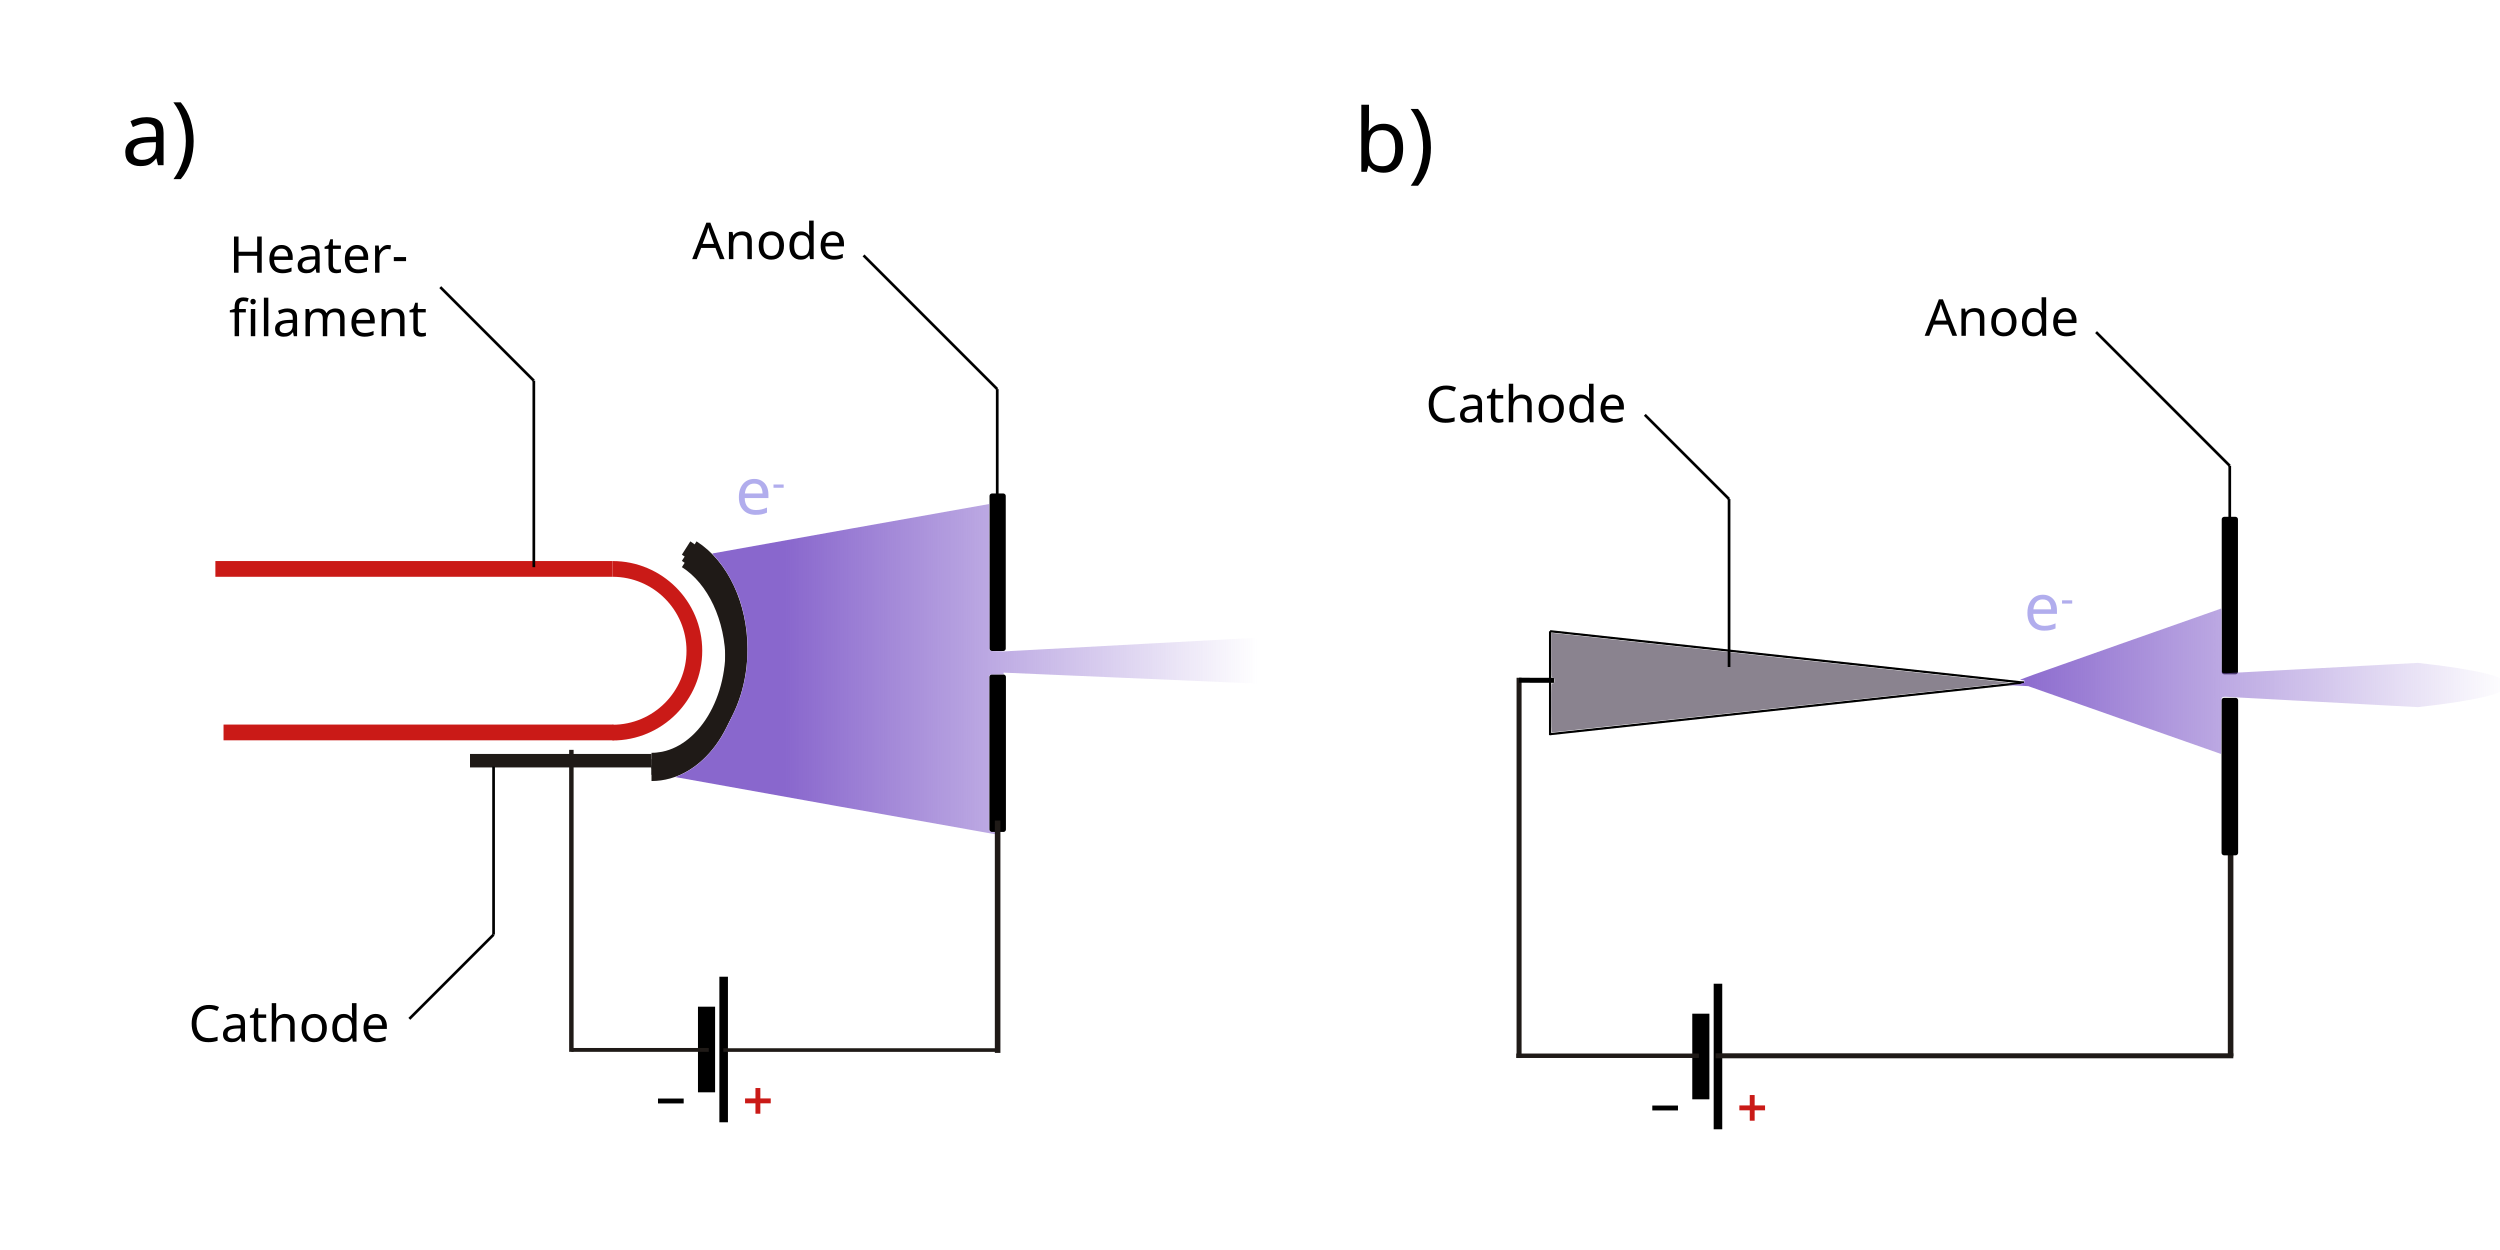
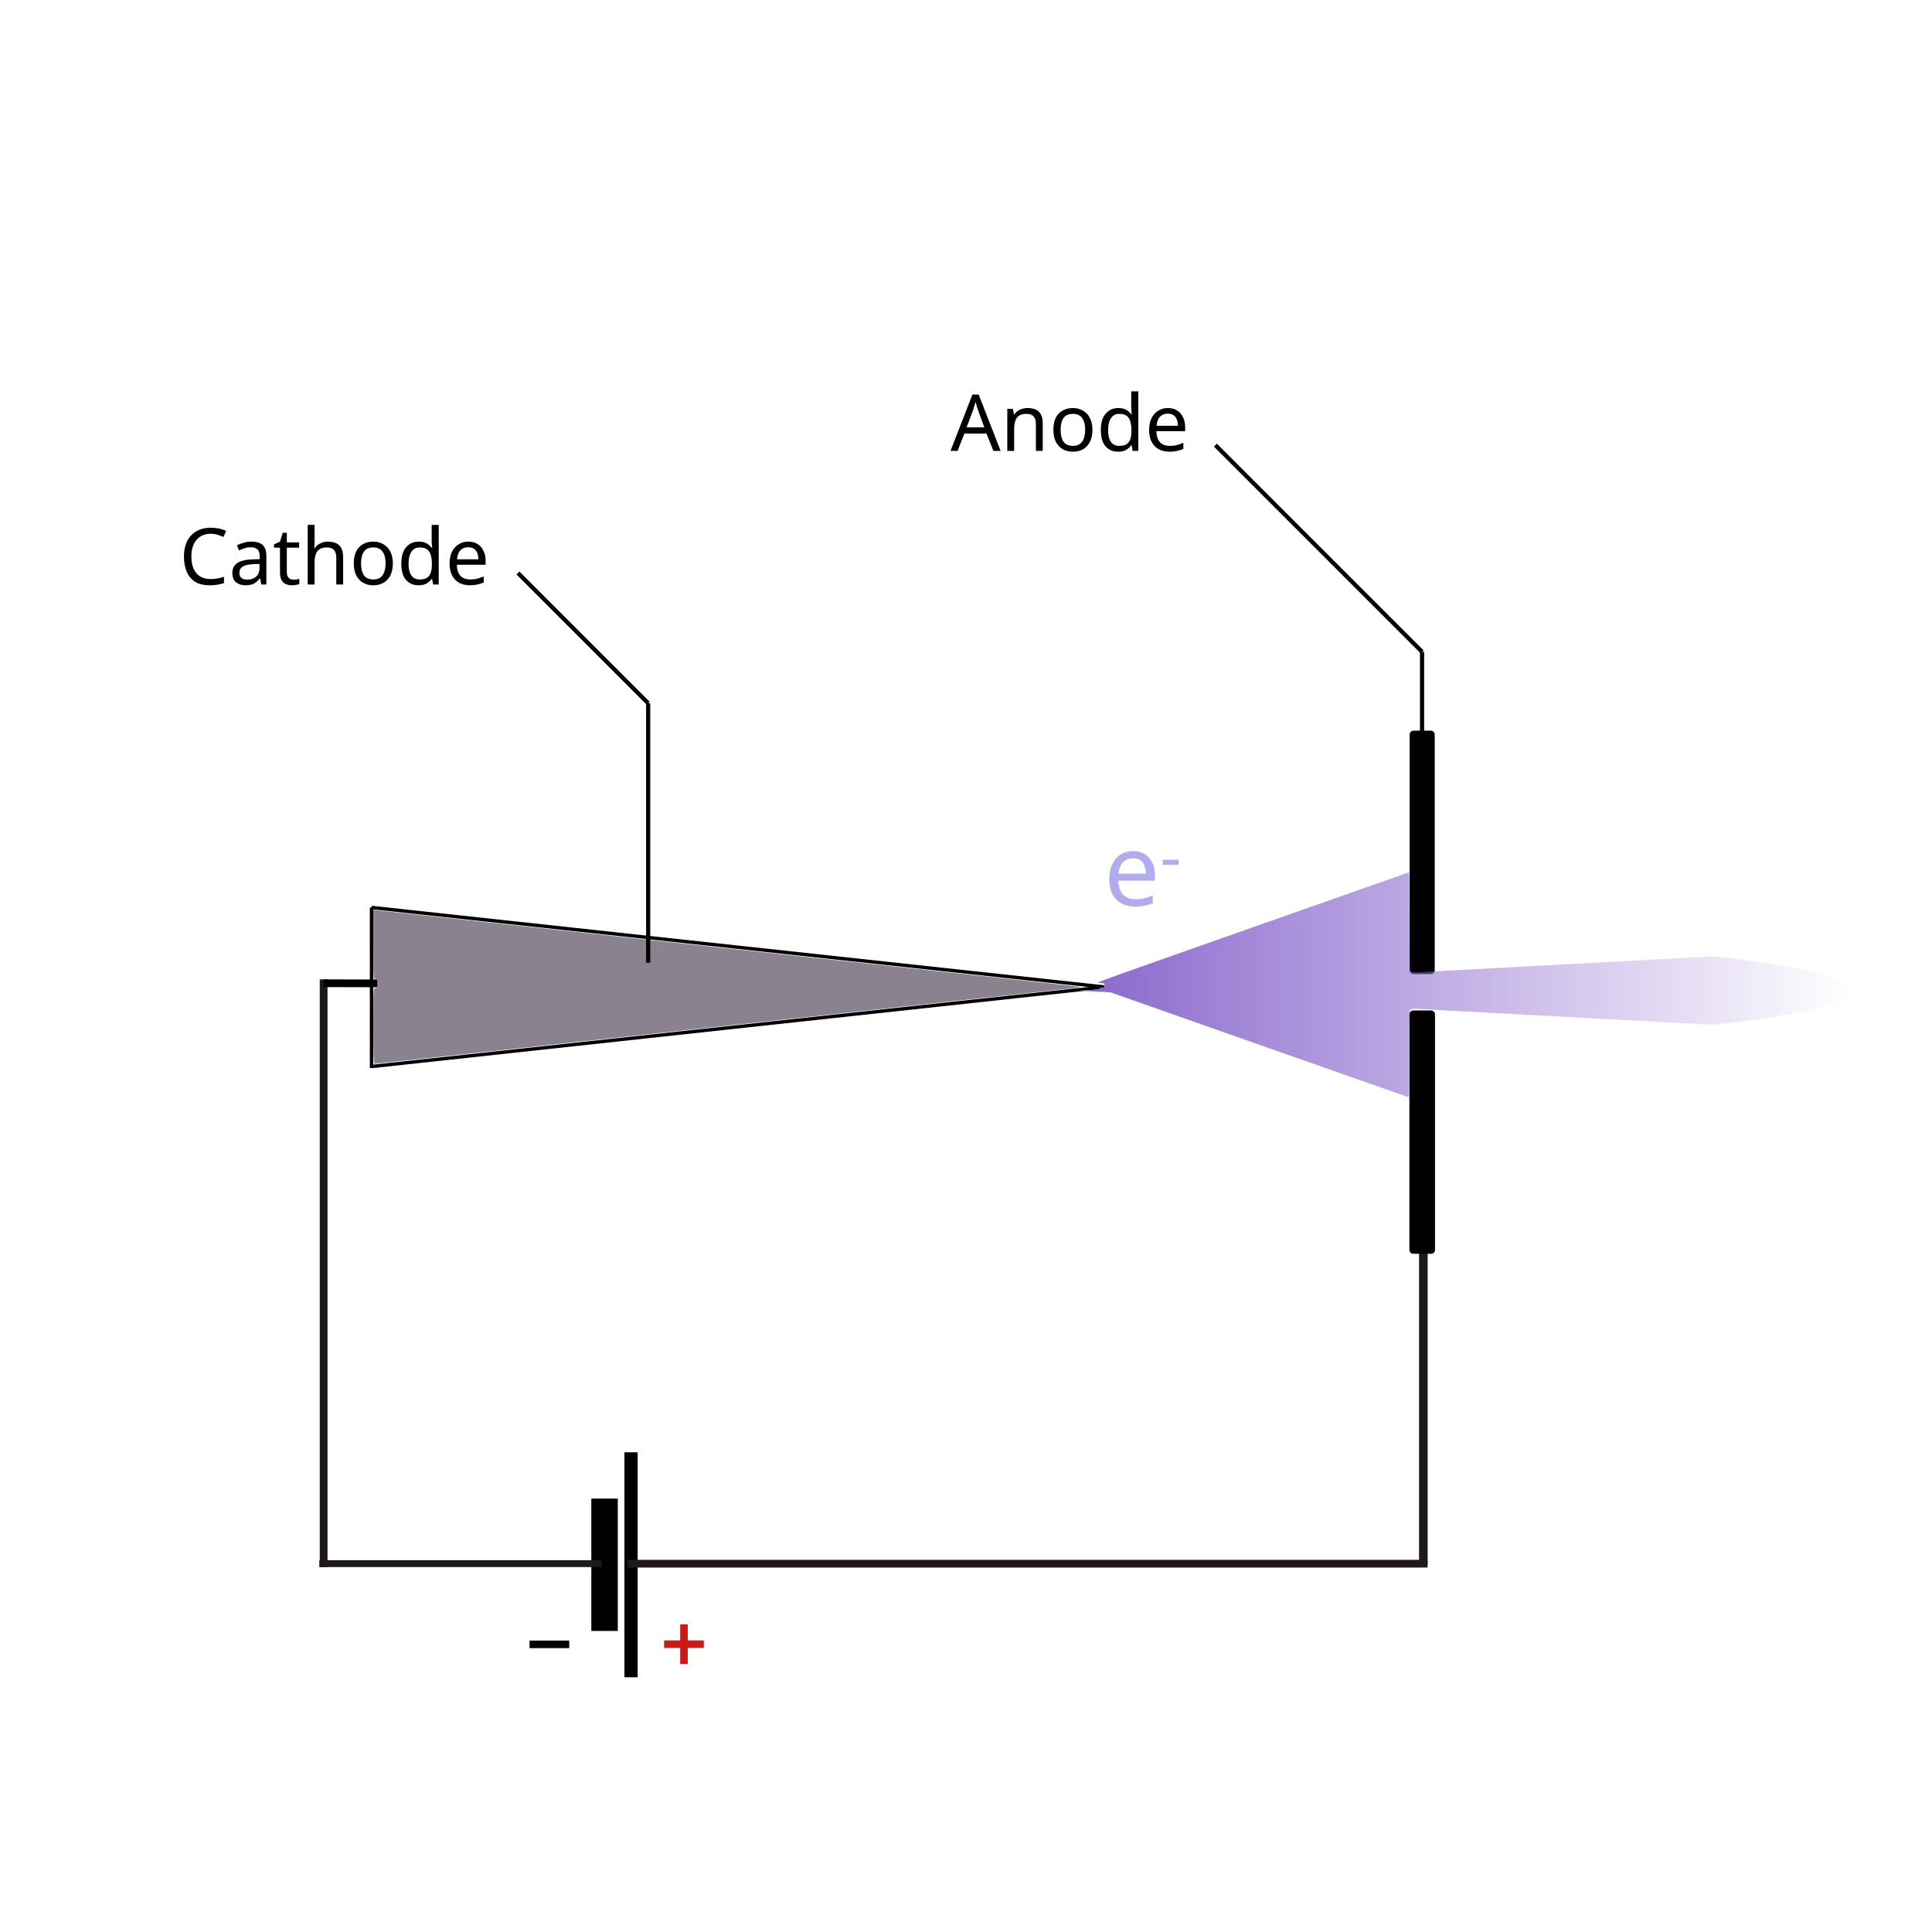
- <svg xmlns="http://www.w3.org/2000/svg" xmlns:xlink="http://www.w3.org/1999/xlink" width="300mm" height="150mm" viewBox="0 0 300 150" version="1.1" id="svg8">
+ <svg xmlns="http://www.w3.org/2000/svg" xmlns:xlink="http://www.w3.org/1999/xlink" width="150mm" height="150mm" viewBox="0 0 150 150" version="1.1" id="svg8">
  <defs id="defs2">
    <linearGradient id="linearGradient5200">
      <stop style="stop-color:#8967cd;stop-opacity:1;" offset="0" id="stop5196" />
      <stop style="stop-color:#8967cd;stop-opacity:0;" offset="1" id="stop5198" />
    </linearGradient>
    <marker orient="auto" refY="0" refX="0" id="DiamondLstart" style="overflow:visible">
      <path id="path4834" d="M 0,-7.071 -7.071,0 0,7.071 7.071,0 Z" style="fill:#000000;fill-opacity:1;fill-rule:evenodd;stroke:#000000;stroke-width:1pt;stroke-opacity:1" transform="matrix(0.8,0,0,0.8,5.6,0)" />
    </marker>
    <linearGradient id="linearGradient6136">
      <stop id="stop6140" offset="0" style="stop-color:#8967cd;stop-opacity:1;" />
      <stop id="stop6142" offset="1" style="stop-color:#8967cd;stop-opacity:0;" />
    </linearGradient>
    <radialGradient xlink:href="#linearGradient6136" id="radialGradient6138" cx="544.087" cy="322.556" fx="544.087" fy="322.556" r="173.013" gradientTransform="matrix(1,0,0,1.152209,0,-49.096)" gradientUnits="userSpaceOnUse" />
-     <radialGradient xlink:href="#linearGradient6136" id="radialGradient6170" gradientUnits="userSpaceOnUse" gradientTransform="matrix(1,0,0,1.152209,0,-49.096)" cx="544.087" cy="322.556" fx="544.087" fy="322.556" r="173.013" />
-     <radialGradient xlink:href="#linearGradient6136" id="radialGradient6172" gradientUnits="userSpaceOnUse" gradientTransform="matrix(1,0,0,1.152209,0,-49.096)" cx="544.087" cy="322.556" fx="544.087" fy="322.556" r="173.013" />
-     <radialGradient xlink:href="#linearGradient6136" id="radialGradient6174" gradientUnits="userSpaceOnUse" gradientTransform="matrix(1,0,0,1.152209,0,-49.096)" cx="544.087" cy="322.556" fx="544.087" fy="322.556" r="173.013" />
-     <radialGradient xlink:href="#linearGradient6136" id="radialGradient6176" gradientUnits="userSpaceOnUse" gradientTransform="matrix(1,0,0,1.152209,0,-49.096)" cx="544.087" cy="322.556" fx="544.087" fy="322.556" r="173.013" />
-     <radialGradient xlink:href="#linearGradient6136" id="radialGradient6178" gradientUnits="userSpaceOnUse" gradientTransform="matrix(1,0,0,1.152209,0,-49.096)" cx="544.087" cy="322.556" fx="544.087" fy="322.556" r="173.013" />
-     <radialGradient xlink:href="#linearGradient6136" id="radialGradient6180" gradientUnits="userSpaceOnUse" gradientTransform="matrix(1,0,0,1.152209,0,-49.096)" cx="544.087" cy="322.556" fx="544.087" fy="322.556" r="173.013" />
-     <radialGradient xlink:href="#linearGradient6136" id="radialGradient6182" gradientUnits="userSpaceOnUse" gradientTransform="matrix(1,0,0,1.152209,0,-49.096)" cx="544.087" cy="322.556" fx="544.087" fy="322.556" r="173.013" />
-     <linearGradient xlink:href="#linearGradient6136" id="linearGradient6186" x1="380.577" y1="261.885" x2="721.517" y2="261.885" gradientUnits="userSpaceOnUse" gradientTransform="matrix(0.9710978,0,0,0.9710978,140.417,112.2401)" />
-     <radialGradient xlink:href="#linearGradient6136" id="radialGradient6295" gradientUnits="userSpaceOnUse" gradientTransform="matrix(1,0,0,1.152209,0,-49.096)" cx="544.087" cy="322.556" fx="544.087" fy="322.556" r="173.013" />
-     <linearGradient xlink:href="#linearGradient5200" id="linearGradient5202" x1="221.522" y1="196.734" x2="281.714" y2="196.734" gradientUnits="userSpaceOnUse" gradientTransform="translate(19.31458,32.01458)" />
+     <linearGradient xlink:href="#linearGradient5200" id="linearGradient5202" x1="221.522" y1="196.734" x2="281.714" y2="196.734" gradientUnits="userSpaceOnUse" gradientTransform="translate(-137.8479,26.72292)" />
  </defs>
  <g id="layer1" transform="translate(0,-147)">
-     <path class="fil0 str0" d="m 73.502,234.914 c 5.424,0 9.822,-4.399 9.822,-9.822 0,-5.424 -4.398,-9.822 -9.822,-9.822" id="path9-1" style="clip-rule:evenodd;fill:none;fill-rule:evenodd;stroke:#ca1a17;stroke-width:1.888;stroke-opacity:1;image-rendering:optimizeQuality;shape-rendering:geometricPrecision;text-rendering:geometricPrecision" />
-     <line class="fil0 str0" x1="73.623" y1="234.893" x2="26.824" y2="234.893" id="line11-6" style="clip-rule:evenodd;fill:none;fill-rule:evenodd;stroke:#ca1a17;stroke-width:1.89;stroke-miterlimit:4;stroke-dasharray:none;stroke-opacity:1;image-rendering:optimizeQuality;shape-rendering:geometricPrecision;text-rendering:geometricPrecision" />
-     <line class="fil0 str0" x1="73.502" y1="215.27" x2="25.846" y2="215.27" id="line13-5" style="clip-rule:evenodd;fill:#e1009e;fill-opacity:1;fill-rule:evenodd;stroke:#ca1a17;stroke-width:1.89;stroke-miterlimit:4;stroke-dasharray:none;stroke-opacity:1;image-rendering:optimizeQuality;shape-rendering:geometricPrecision;text-rendering:geometricPrecision" />
-     <path class="fil0 str0" d="m 78.181,238.283 c 5.424,0 9.823,-5.995 9.823,-13.388 0,-5.203 -2.213,-9.936 -5.671,-12.134" id="path15-6" style="clip-rule:evenodd;fill:none;fill-rule:evenodd;stroke:#1f1a17;stroke-width:1.888;image-rendering:optimizeQuality;shape-rendering:geometricPrecision;text-rendering:geometricPrecision" />
-     <path class="fil0 str0" d="m 78.93,238.283 c 5.424,0 9.822,-5.995 9.822,-13.388 0,-5.203 -2.212,-9.936 -5.671,-12.134" id="path17-0" style="clip-rule:evenodd;fill:none;fill-rule:evenodd;stroke:#1f1a17;stroke-width:1.888;image-rendering:optimizeQuality;shape-rendering:geometricPrecision;text-rendering:geometricPrecision" />
-     <line class="fil0 str0" x1="78.182" y1="238.283" x2="56.4" y2="238.283" id="line19-5" style="clip-rule:evenodd;fill:none;fill-rule:evenodd;stroke:#1f1a17;stroke-width:1.618;stroke-miterlimit:4;stroke-dasharray:none;image-rendering:optimizeQuality;shape-rendering:geometricPrecision;text-rendering:geometricPrecision" />
-     <path class="fil0 str0" d="m 78.181,239.032 c 5.424,0 9.823,-5.995 9.823,-13.388 0,-5.203 -2.213,-9.936 -5.671,-12.135" id="path21-0" style="clip-rule:evenodd;fill:none;fill-rule:evenodd;stroke:#1f1a17;stroke-width:1.888;image-rendering:optimizeQuality;shape-rendering:geometricPrecision;text-rendering:geometricPrecision" />
-     <path class="fil0 str0" d="m 78.181,239.78 c 5.424,0 9.823,-5.995 9.823,-13.388 0,-5.203 -2.213,-9.936 -5.671,-12.134" id="path23-2" style="clip-rule:evenodd;fill:none;fill-rule:evenodd;stroke:#1f1a17;stroke-width:1.888;image-rendering:optimizeQuality;shape-rendering:geometricPrecision;text-rendering:geometricPrecision" />
-     <rect style="opacity:1;fill:#000000;fill-opacity:1;stroke:#000000;stroke-width:0.603;stroke-linecap:round;stroke-linejoin:round;stroke-miterlimit:4;stroke-dasharray:none;stroke-dashoffset:0;stroke-opacity:1" id="rect4608" width="1.344" height="18.298" x="119.045" y="206.519" />
-     <rect style="opacity:1;fill:#000000;fill-opacity:1;stroke:#000000;stroke-width:0.61;stroke-linecap:round;stroke-linejoin:round;stroke-miterlimit:4;stroke-dasharray:none;stroke-dashoffset:0;stroke-opacity:1" id="rect4608-9" width="1.378" height="18.285" x="119.028" y="228.245" />
-     <text xml:space="preserve" style="font-style:normal;font-weight:normal;font-size:7.755px;line-height:1.25;font-family:sans-serif;letter-spacing:0px;word-spacing:0px;fill:#8a83e3;fill-opacity:0.663;stroke:none;stroke-width:0.194;stroke-opacity:0.663" x="88.243" y="208.703" id="text4557">
-       <tspan id="tspan4555" x="88.243" y="208.703" style="fill:#8a83e3;fill-opacity:0.663;stroke:none;stroke-width:0.194;stroke-opacity:0.663">e<tspan style="font-size:5.041px;baseline-shift:super;fill:#8a83e3;fill-opacity:0.663;stroke:none;stroke-width:0.194;stroke-opacity:0.663" id="tspan4559">-</tspan>
-       </tspan>
-     </text>
-     <g id="g1558" transform="matrix(0.1663232,0,0,0.1663232,65.45491,209.8021)" style="fill:url(#radialGradient6295);fill-opacity:1;stroke:none;stroke-width:0.974;stroke-miterlimit:4;stroke-dasharray:none">
-       <path style="fill:url(#radialGradient6170);fill-opacity:1;stroke:none;stroke-width:0.974;stroke-linecap:square;stroke-linejoin:miter;stroke-miterlimit:4;stroke-dasharray:none;stroke-opacity:1" d="m 441,521.417 v -56" id="path1510" />
-       <path style="fill:url(#radialGradient6172);fill-opacity:1;stroke:none;stroke-width:0.974;stroke-linecap:square;stroke-linejoin:miter;stroke-miterlimit:4;stroke-dasharray:none;stroke-opacity:1" d="m 434,507.417 v -28" id="path1512" />
-       <path style="fill:url(#radialGradient6174);fill-opacity:1;stroke:none;stroke-width:0.974;stroke-linecap:round;stroke-linejoin:miter;stroke-miterlimit:4;stroke-dasharray:none;stroke-opacity:1" d="M 455,493.417 H 441" id="path1514" />
-       <path style="fill:url(#radialGradient6176);fill-opacity:1;stroke:none;stroke-width:0.974;stroke-linecap:round;stroke-linejoin:miter;stroke-miterlimit:4;stroke-dasharray:none;stroke-opacity:1" d="M 434,493.417 H 399" id="path1516" />
-       <path id="path1518" d="m 455,519.667 v -10.5" style="fill:url(#radialGradient6178);fill-opacity:1;stroke:none;stroke-width:0.974;stroke-linecap:butt;stroke-linejoin:miter;stroke-miterlimit:4;stroke-dasharray:none;stroke-opacity:1" />
-       <path id="path1520" d="m 449.75,514.417 h 10.5" style="fill:url(#radialGradient6180);fill-opacity:1;stroke:none;stroke-width:0.974;stroke-linecap:butt;stroke-linejoin:miter;stroke-miterlimit:4;stroke-dasharray:none;stroke-opacity:1" />
-       <text xml:space="preserve" style="font-style:normal;font-weight:normal;font-size:29.866px;line-height:1.25;font-family:sans-serif;letter-spacing:0px;word-spacing:0px;fill:url(#radialGradient6182);fill-opacity:1;stroke:none;stroke-width:0.974;stroke-miterlimit:4;stroke-dasharray:none" x="311.239" y="690.842" id="text4662" transform="scale(1.326804,0.753691)">
-         <tspan id="tspan4660" x="311.239" y="690.842" style="fill:url(#radialGradient6182);fill-opacity:1;stroke:none;stroke-width:0.974;stroke-miterlimit:4;stroke-dasharray:none">-</tspan>
-       </text>
-       <path style="opacity:1;fill:url(#linearGradient6186);fill-opacity:1;stroke:none;stroke-width:0.946;stroke-linecap:round;stroke-linejoin:round;stroke-miterlimit:4;stroke-dasharray:none;stroke-dashoffset:0;stroke-opacity:0.663" d="m 652.695,256.777 -96.918,17.26 c -53.305,9.493 -96.984,17.325 -97.062,17.404 -0.079,0.079 0.718,1.092 1.768,2.25 4.901,5.406 8.889,11.358 12.469,18.605 1.426,2.887 3.167,6.802 3.867,8.699 3.311,8.963 5.484,19.017 6.271,29.014 0.379,4.806 0.167,16.634 -0.379,21.162 -1.132,9.389 -3.402,18.47 -6.686,26.75 -1.358,3.425 -7.434,15.835 -9.793,20 -5.695,10.058 -13.661,18.828 -22.162,24.396 -2.87,1.88 -6.975,4.055 -9.436,5 -0.995,0.382 -1.755,0.747 -1.689,0.812 0.065,0.065 50.323,9.088 111.684,20.051 61.361,10.963 111.82,19.945 112.129,19.961 0.465,0.025 0.562,-0.101 0.562,-0.721 v -0.75 h -1.75 c -1.999,-10e-6 -2.618,-0.388 -2.871,-1.799 -0.081,-0.455 -0.116,-24.882 -0.076,-54.285 l 0.072,-53.459 0.59,-0.479 c 0.532,-0.431 1.03,-0.479 5.043,-0.479 h 4.455 l -0.019,-1.234 177.512,7.672 a 331.087,204.623 0 0 0 -0.455,-32.107 l -177.633,9.605 c -0.332,-0.177 -1.22,-0.186 -3.971,-0.186 -3.657,-10e-6 -4.154,-0.05 -4.682,-0.477 l -0.59,-0.479 -0.125,-51.096 z" transform="matrix(1.029762,0,0,1.029762,-351.9523,-278.3879)" id="path4680" />
-     </g>
-     <path style="fill:none;stroke:#000000;stroke-width:0.324;stroke-linecap:butt;stroke-linejoin:miter;stroke-miterlimit:4;stroke-dasharray:none;stroke-opacity:1" d="m 64.059,215.061 v -22.38" id="path6194" />
-     <text xml:space="preserve" style="font-style:normal;font-weight:normal;font-size:6.094px;line-height:1.25;font-family:sans-serif;letter-spacing:0px;word-spacing:0px;fill:#000000;fill-opacity:1;stroke:none;stroke-width:0.286" x="27.483" y="179.726" id="text6200">
-       <tspan id="tspan6198" x="27.483" y="179.726" style="font-size:6.094px;stroke-width:0.286">Heater-</tspan>
-       <tspan x="27.483" y="187.344" style="font-size:6.094px;stroke-width:0.286" id="tspan6202">filament</tspan>
-     </text>
-     <path style="fill:none;stroke:#000000;stroke-width:0.324;stroke-linecap:butt;stroke-linejoin:miter;stroke-miterlimit:4;stroke-dasharray:none;stroke-opacity:1" d="M 64.059,192.681 52.832,181.454" id="path6196-0" />
-     <path style="fill:none;stroke:#000000;stroke-width:0.324;stroke-linecap:butt;stroke-linejoin:miter;stroke-miterlimit:4;stroke-dasharray:none;stroke-opacity:1" d="m 59.229,239.005 v 20.15" id="path6194-4" />
-     <path style="fill:none;stroke:#000000;stroke-width:0.324;stroke-linecap:butt;stroke-linejoin:miter;stroke-miterlimit:4;stroke-dasharray:none;stroke-opacity:1" d="M 59.229,259.155 49.12,269.264" id="path6196-0-0" />
-     <text xml:space="preserve" style="font-style:normal;font-weight:normal;font-size:6.094px;line-height:1.25;font-family:sans-serif;letter-spacing:0px;word-spacing:0px;fill:#000000;fill-opacity:1;stroke:none;stroke-width:0.286" x="22.626" y="272" id="text6239">
-       <tspan id="tspan6237" x="22.626" y="272" style="font-size:6.094px;stroke-width:0.286">Cathode</tspan>
-     </text>
-     <path style="fill:none;stroke:#000000;stroke-width:0.324;stroke-linecap:butt;stroke-linejoin:miter;stroke-miterlimit:4;stroke-dasharray:none;stroke-opacity:1" d="m 119.668,193.694 v 20.055" id="path6192-9" />
-     <path style="fill:none;stroke:#000000;stroke-width:0.324;stroke-linecap:butt;stroke-linejoin:miter;stroke-miterlimit:4;stroke-dasharray:none;stroke-opacity:1" d="m 119.668,193.694 -16.044,-16.044" id="path6196-1" />
-     <text xml:space="preserve" style="font-style:normal;font-weight:normal;font-size:6.094px;line-height:1.25;font-family:sans-serif;letter-spacing:0px;word-spacing:0px;fill:#000000;fill-opacity:1;stroke:none;stroke-width:0.286" x="83.057" y="178.095" id="text6261">
-       <tspan id="tspan6259" x="83.057" y="178.095" style="font-size:6.094px;stroke-width:0.286">Anode</tspan>
-     </text>
    <flowRoot xml:space="preserve" id="flowRoot876" style="font-style:normal;font-weight:normal;font-size:40px;line-height:1.25;font-family:sans-serif;letter-spacing:0px;word-spacing:0px;fill:#000000;fill-opacity:1;stroke:none">
      <flowRegion id="flowRegion878">
        <rect id="rect880" width="913.582" height="1033.083" x="12.021" y="12.348" />
      </flowRegion>
      <flowPara id="flowPara882" />
    </flowRoot>
-     <line class="fil0 str0" x1="182.289" y1="273.962" x2="182.289" y2="228.331" id="line59-2-7" style="clip-rule:evenodd;fill:none;fill-rule:evenodd;stroke:#1f1a17;stroke-width:0.602;stroke-miterlimit:4;stroke-dasharray:none;image-rendering:optimizeQuality;shape-rendering:geometricPrecision;text-rendering:geometricPrecision" />
+     <line class="fil0 str0" x1="25.127" y1="268.67" x2="25.127" y2="223.039" id="line59-2-7" style="clip-rule:evenodd;fill:none;fill-rule:evenodd;stroke:#1f1a17;stroke-width:0.602;stroke-miterlimit:4;stroke-dasharray:none;image-rendering:optimizeQuality;shape-rendering:geometricPrecision;text-rendering:geometricPrecision" />
    <g id="g1558-5" transform="matrix(0.2645833,0,0,0.2645833,20.71805,113.6834)">
-       <g id="g5058" transform="translate(42.59441,144.3345)">
+       <g id="g5058" transform="translate(-551.4056,124.3345)">
        <path id="path4727" d="m 582.133,267.879 214.96,23.335" style="fill:none;stroke:#000000;stroke-width:1px;stroke-linecap:butt;stroke-linejoin:miter;stroke-opacity:1" />
        <path id="path4727-7" d="M 582.133,314.548 797.094,291.214" style="fill:none;stroke:#000000;stroke-width:1px;stroke-linecap:butt;stroke-linejoin:miter;stroke-opacity:1" />
        <path id="path4744" d="m 582.133,267.879 c -10e-6,47.111 -10e-6,47.111 -10e-6,47.111" style="fill:none;stroke:#000000;stroke-width:1.005;stroke-linecap:butt;stroke-linejoin:miter;stroke-miterlimit:4;stroke-dasharray:none;stroke-opacity:1" />
      </g>
-       <line class="fil0 str0" x1="933.37" y1="605.061" x2="933.37" y2="499.695" id="line59-2-2" style="clip-rule:evenodd;fill:none;fill-rule:evenodd;stroke:#1f1a17;stroke-width:2.531;stroke-miterlimit:4;stroke-dasharray:none;image-rendering:optimizeQuality;shape-rendering:geometricPrecision;text-rendering:geometricPrecision" />
-       <rect style="opacity:1;fill:#000000;fill-opacity:1;stroke:#000000;stroke-width:2.279;stroke-linecap:round;stroke-linejoin:round;stroke-miterlimit:4;stroke-dasharray:none;stroke-dashoffset:0;stroke-opacity:1" id="rect4608-0" width="5.081" height="69.158" x="930.486" y="361.464" />
-       <rect style="opacity:1;fill:#000000;fill-opacity:1;stroke:#000000;stroke-width:2.305;stroke-linecap:round;stroke-linejoin:round;stroke-miterlimit:4;stroke-dasharray:none;stroke-dashoffset:0;stroke-opacity:1" id="rect4608-9-1" width="5.207" height="69.109" x="930.423" y="443.579" />
-       <path style="fill:none;stroke:#000000;stroke-width:3.883;stroke-linecap:square;stroke-linejoin:miter;stroke-miterlimit:4;stroke-dasharray:none;stroke-opacity:1" d="M 249.905,632.982 V 570.849" id="path1510-0-1" />
-       <path style="fill:none;stroke:#000000;stroke-width:7.767;stroke-linecap:square;stroke-linejoin:miter;stroke-miterlimit:4;stroke-dasharray:none;stroke-opacity:1" d="m 242.139,617.449 v -31.067" id="path1512-6-1" />
-       <path id="path1518-4-2" d="M 265.438,631.04 V 619.39" style="fill:#ca1a17;fill-opacity:1;stroke:#ca1a17;stroke-width:2.219px;stroke-linecap:butt;stroke-linejoin:miter;stroke-opacity:1" />
-       <path id="path1520-4-5" d="m 259.613,625.215 h 11.65" style="fill:#ca1a17;fill-opacity:1;stroke:#ca1a17;stroke-width:2.219px;stroke-linecap:butt;stroke-linejoin:miter;stroke-opacity:1" />
-       <path id="path1520-4-9-4" d="m 220.124,625.265 h 11.65" style="fill:none;stroke:#000000;stroke-width:2.219px;stroke-linecap:butt;stroke-linejoin:miter;stroke-opacity:1" />
-       <path style="fill:none;stroke:#000000;stroke-width:3.883;stroke-linecap:square;stroke-linejoin:miter;stroke-miterlimit:4;stroke-dasharray:none;stroke-opacity:1" d="M 700.865,636.158 V 574.025" id="path1510-0-1-8" />
-       <path style="fill:none;stroke:#000000;stroke-width:7.767;stroke-linecap:square;stroke-linejoin:miter;stroke-miterlimit:4;stroke-dasharray:none;stroke-opacity:1" d="m 693.098,620.624 v -31.067" id="path1512-6-1-4" />
-       <path id="path1518-4-2-9" d="M 716.398,634.216 V 622.566" style="fill:#ca1a17;fill-opacity:1;stroke:#ca1a17;stroke-width:2.219px;stroke-linecap:butt;stroke-linejoin:miter;stroke-opacity:1" />
-       <path id="path1520-4-5-9" d="m 710.573,628.391 h 11.65" style="fill:#ca1a17;fill-opacity:1;stroke:#ca1a17;stroke-width:2.219px;stroke-linecap:butt;stroke-linejoin:miter;stroke-opacity:1" />
-       <path id="path1520-4-9-4-9" d="m 671.084,628.441 h 11.65" style="fill:none;stroke:#000000;stroke-width:2.219px;stroke-linecap:butt;stroke-linejoin:miter;stroke-opacity:1" />
+       <line class="fil0 str0" x1="339.37" y1="585.061" x2="339.37" y2="479.695" id="line59-2-2" style="clip-rule:evenodd;fill:none;fill-rule:evenodd;stroke:#1f1a17;stroke-width:2.531;stroke-miterlimit:4;stroke-dasharray:none;image-rendering:optimizeQuality;shape-rendering:geometricPrecision;text-rendering:geometricPrecision" />
+       <rect style="opacity:1;fill:#000000;fill-opacity:1;stroke:#000000;stroke-width:2.279;stroke-linecap:round;stroke-linejoin:round;stroke-miterlimit:4;stroke-dasharray:none;stroke-dashoffset:0;stroke-opacity:1" id="rect4608-0" width="5.081" height="69.158" x="336.486" y="341.464" />
+       <rect style="opacity:1;fill:#000000;fill-opacity:1;stroke:#000000;stroke-width:2.305;stroke-linecap:round;stroke-linejoin:round;stroke-miterlimit:4;stroke-dasharray:none;stroke-dashoffset:0;stroke-opacity:1" id="rect4608-9-1" width="5.207" height="69.109" x="336.423" y="423.579" />
+       <path style="fill:none;stroke:#000000;stroke-width:3.883;stroke-linecap:square;stroke-linejoin:miter;stroke-miterlimit:4;stroke-dasharray:none;stroke-opacity:1" d="M 106.865,616.158 V 554.025" id="path1510-0-1-8" />
+       <path style="fill:none;stroke:#000000;stroke-width:7.767;stroke-linecap:square;stroke-linejoin:miter;stroke-miterlimit:4;stroke-dasharray:none;stroke-opacity:1" d="m 99.098,600.624 v -31.067" id="path1512-6-1-4" />
+       <path id="path1518-4-2-9" d="M 122.398,614.216 V 602.566" style="fill:#ca1a17;fill-opacity:1;stroke:#ca1a17;stroke-width:2.219px;stroke-linecap:butt;stroke-linejoin:miter;stroke-opacity:1" />
+       <path id="path1520-4-5-9" d="m 116.573,608.391 h 11.65" style="fill:#ca1a17;fill-opacity:1;stroke:#ca1a17;stroke-width:2.219px;stroke-linecap:butt;stroke-linejoin:miter;stroke-opacity:1" />
+       <path id="path1520-4-9-4-9" d="m 77.084,608.441 h 11.65" style="fill:none;stroke:#000000;stroke-width:2.219px;stroke-linecap:butt;stroke-linejoin:miter;stroke-opacity:1" />
    </g>
-     <line class="fil0 str0" x1="181.957" y1="273.691" x2="203.868" y2="273.691" id="line59-2-7-7" style="clip-rule:evenodd;fill:none;fill-rule:evenodd;stroke:#1f1a17;stroke-width:0.534;stroke-miterlimit:4;stroke-dasharray:none;image-rendering:optimizeQuality;shape-rendering:geometricPrecision;text-rendering:geometricPrecision" />
-     <line class="fil0 str0" x1="205.871" y1="273.696" x2="267.997" y2="273.696" id="line59-2-7-7-6" style="clip-rule:evenodd;fill:none;fill-rule:evenodd;stroke:#1f1a17;stroke-width:0.599;stroke-miterlimit:4;stroke-dasharray:none;image-rendering:optimizeQuality;shape-rendering:geometricPrecision;text-rendering:geometricPrecision" />
-     <path style="fill:none;stroke:#000000;stroke-width:0.6;stroke-linecap:butt;stroke-linejoin:miter;stroke-miterlimit:4;stroke-dasharray:none;stroke-opacity:1" d="m 182.289,228.628 4.189,0.013" id="path5081" />
-     <line class="fil0 str0" x1="68.565" y1="273.221" x2="68.565" y2="236.982" id="line59-2-7-9" style="clip-rule:evenodd;fill:none;fill-rule:evenodd;stroke:#1f1a17;stroke-width:0.536;stroke-miterlimit:4;stroke-dasharray:none;image-rendering:optimizeQuality;shape-rendering:geometricPrecision;text-rendering:geometricPrecision" />
-     <line class="fil0 str0" x1="119.715" y1="273.347" x2="119.715" y2="245.469" id="line59-2-2-8" style="clip-rule:evenodd;fill:none;fill-rule:evenodd;stroke:#1f1a17;stroke-width:0.67;stroke-miterlimit:4;stroke-dasharray:none;image-rendering:optimizeQuality;shape-rendering:geometricPrecision;text-rendering:geometricPrecision" />
-     <line class="fil0 str0" x1="68.565" y1="272.989" x2="85.052" y2="272.989" id="line59-2-7-7-2" style="clip-rule:evenodd;fill:none;fill-rule:evenodd;stroke:#1f1a17;stroke-width:0.463;stroke-miterlimit:4;stroke-dasharray:none;image-rendering:optimizeQuality;shape-rendering:geometricPrecision;text-rendering:geometricPrecision" />
-     <line class="fil0 str0" x1="86.799" y1="273.007" x2="119.551" y2="273.007" id="line59-2-7-7-6-1" style="clip-rule:evenodd;fill:none;fill-rule:evenodd;stroke:#1f1a17;stroke-width:0.435;stroke-miterlimit:4;stroke-dasharray:none;image-rendering:optimizeQuality;shape-rendering:geometricPrecision;text-rendering:geometricPrecision" />
-     <path style="opacity:1;fill:#8a838f;fill-opacity:1;stroke:none;stroke-width:0.212;stroke-linecap:round;stroke-linejoin:round;stroke-miterlimit:4;stroke-dasharray:none;stroke-dashoffset:0;stroke-opacity:1" d="m 186.148,231.941 c 0,-2.884 0.004,-2.947 0.187,-2.947 0.151,0 0.187,-0.062 0.187,-0.327 0,-0.265 -0.036,-0.327 -0.187,-0.327 -0.183,0 -0.187,-0.062 -0.187,-2.707 v -2.707 l 0.304,0.043 c 0.167,0.024 12.154,1.327 26.637,2.896 29.923,3.242 27.891,3.019 27.938,3.066 0.02,0.02 -0.249,0.061 -0.598,0.092 -0.348,0.031 -12.659,1.363 -27.358,2.96 -14.698,1.597 -26.769,2.904 -26.824,2.904 -0.068,0 -0.1,-0.927 -0.1,-2.947 z" id="path5107" />
-     <path style="opacity:1;fill:url(#linearGradient5202);fill-opacity:1;stroke:none;stroke-width:0.075;stroke-linecap:round;stroke-linejoin:round;stroke-miterlimit:4;stroke-dasharray:none;stroke-dashoffset:0;stroke-opacity:1" d="m 266.55,220.021 c -0.025,0.006 -5.495,1.931 -12.155,4.277 -11.576,4.079 -12.101,4.267 -11.951,4.289 0.087,0.013 0.228,0.032 0.314,0.043 l 0.157,0.021 v 0.143 0.143 l -0.249,0.029 -0.249,0.029 0.298,0.105 -1.879,0.101 2.557,0.137 11.055,3.896 c 6.617,2.332 12.049,4.241 12.072,4.242 0.033,0.001 0.041,-0.677 0.041,-3.284 0,-2.32 0.011,-3.317 0.037,-3.391 0.045,-0.128 0.112,-0.173 0.411,-0.19 l 23.134,1.246 a 60.193,4.63 0 0 0 0,-5.311 l -22.985,1.238 c -0.417,-0.003 -0.475,-0.035 -0.527,-0.15 -0.026,-0.058 -0.037,-1.158 -0.037,-3.852 0,-3.211 -0.007,-3.77 -0.046,-3.76 z" id="path5179" />
-     <text xml:space="preserve" style="font-style:normal;font-weight:normal;font-size:7.755px;line-height:1.25;font-family:sans-serif;letter-spacing:0px;word-spacing:0px;fill:#8a83e3;fill-opacity:0.663;stroke:none;stroke-width:0.194;stroke-opacity:0.663" x="242.867" y="222.604" id="text4557-7">
-       <tspan id="tspan4555-3" x="242.867" y="222.604" style="fill:#8a83e3;fill-opacity:0.663;stroke:none;stroke-width:0.194;stroke-opacity:0.663">e<tspan style="font-size:5.041px;baseline-shift:super;fill:#8a83e3;fill-opacity:0.663;stroke:none;stroke-width:0.194;stroke-opacity:0.663" id="tspan4559-9">-</tspan>
+     <line class="fil0 str0" x1="24.794" y1="268.399" x2="46.706" y2="268.399" id="line59-2-7-7" style="clip-rule:evenodd;fill:none;fill-rule:evenodd;stroke:#1f1a17;stroke-width:0.534;stroke-miterlimit:4;stroke-dasharray:none;image-rendering:optimizeQuality;shape-rendering:geometricPrecision;text-rendering:geometricPrecision" />
+     <line class="fil0 str0" x1="48.708" y1="268.405" x2="110.834" y2="268.405" id="line59-2-7-7-6" style="clip-rule:evenodd;fill:none;fill-rule:evenodd;stroke:#1f1a17;stroke-width:0.599;stroke-miterlimit:4;stroke-dasharray:none;image-rendering:optimizeQuality;shape-rendering:geometricPrecision;text-rendering:geometricPrecision" />
+     <path style="fill:none;stroke:#000000;stroke-width:0.6;stroke-linecap:butt;stroke-linejoin:miter;stroke-miterlimit:4;stroke-dasharray:none;stroke-opacity:1" d="m 25.127,223.337 4.189,0.013" id="path5081" />
+     <path style="opacity:1;fill:#8a838f;fill-opacity:1;stroke:none;stroke-width:0.212;stroke-linecap:round;stroke-linejoin:round;stroke-miterlimit:4;stroke-dasharray:none;stroke-dashoffset:0;stroke-opacity:1" d="m 28.985,226.65 c 0,-2.884 0.004,-2.947 0.187,-2.947 0.151,0 0.187,-0.062 0.187,-0.327 0,-0.265 -0.036,-0.327 -0.187,-0.327 -0.183,0 -0.187,-0.062 -0.187,-2.707 v -2.707 l 0.304,0.043 c 0.167,0.024 12.154,1.327 26.637,2.896 29.923,3.242 27.891,3.019 27.938,3.066 0.02,0.02 -0.249,0.061 -0.598,0.092 -0.348,0.031 -12.659,1.363 -27.358,2.96 -14.698,1.597 -26.769,2.904 -26.824,2.904 -0.068,0 -0.1,-0.927 -0.1,-2.947 z" id="path5107" />
+     <path style="opacity:1;fill:url(#linearGradient5202);fill-opacity:1;stroke:none;stroke-width:0.075;stroke-linecap:round;stroke-linejoin:round;stroke-miterlimit:4;stroke-dasharray:none;stroke-dashoffset:0;stroke-opacity:1" d="m 109.387,214.729 c -0.025,0.006 -5.495,1.931 -12.155,4.277 -11.576,4.079 -12.101,4.267 -11.951,4.289 0.087,0.013 0.228,0.032 0.314,0.043 l 0.157,0.021 v 0.143 0.143 l -0.249,0.029 -0.249,0.029 0.298,0.105 -1.879,0.101 2.557,0.137 11.055,3.896 c 6.617,2.332 12.049,4.241 12.072,4.242 0.033,10e-4 0.041,-0.677 0.041,-3.284 0,-2.32 0.011,-3.317 0.037,-3.391 0.045,-0.128 0.112,-0.173 0.411,-0.19 l 23.134,1.246 a 60.193,4.63 0 0 0 0,-5.311 l -22.985,1.238 c -0.417,-0.003 -0.475,-0.035 -0.527,-0.15 -0.026,-0.058 -0.037,-1.158 -0.037,-3.852 0,-3.211 -0.007,-3.77 -0.046,-3.76 z" id="path5179" />
+     <text xml:space="preserve" style="font-style:normal;font-weight:normal;font-size:7.755px;line-height:1.25;font-family:sans-serif;letter-spacing:0px;word-spacing:0px;fill:#8a83e3;fill-opacity:0.663;stroke:none;stroke-width:0.194;stroke-opacity:0.663" x="85.705" y="217.312" id="text4557-7">
+       <tspan id="tspan4555-3" x="85.705" y="217.312" style="fill:#8a83e3;fill-opacity:0.663;stroke:none;stroke-width:0.194;stroke-opacity:0.663">e<tspan style="font-size:5.041px;baseline-shift:super;fill:#8a83e3;fill-opacity:0.663;stroke:none;stroke-width:0.194;stroke-opacity:0.663" id="tspan4559-9">-</tspan>
      </tspan>
    </text>
-     <path style="fill:none;stroke:#000000;stroke-width:0.324;stroke-linecap:butt;stroke-linejoin:miter;stroke-miterlimit:4;stroke-dasharray:none;stroke-opacity:1" d="M 207.487,227.04 V 206.889" id="path6194-4-6" />
-     <path style="fill:none;stroke:#000000;stroke-width:0.324;stroke-linecap:butt;stroke-linejoin:miter;stroke-miterlimit:4;stroke-dasharray:none;stroke-opacity:1" d="m 207.487,206.889 -10.109,-10.109" id="path6196-0-0-4" />
-     <text xml:space="preserve" style="font-style:normal;font-weight:normal;font-size:6.094px;line-height:1.25;font-family:sans-serif;letter-spacing:0px;word-spacing:0px;fill:#000000;fill-opacity:1;stroke:none;stroke-width:0.286" x="171.071" y="197.669" id="text6239-9">
-       <tspan id="tspan6237-9" x="171.071" y="197.669" style="font-size:6.094px;stroke-width:0.286">Cathode</tspan>
+     <path style="fill:none;stroke:#000000;stroke-width:0.324;stroke-linecap:butt;stroke-linejoin:miter;stroke-miterlimit:4;stroke-dasharray:none;stroke-opacity:1" d="M 50.324,221.748 V 201.598" id="path6194-4-6" />
+     <path style="fill:none;stroke:#000000;stroke-width:0.324;stroke-linecap:butt;stroke-linejoin:miter;stroke-miterlimit:4;stroke-dasharray:none;stroke-opacity:1" d="M 50.324,201.598 40.215,191.489" id="path6196-0-0-4" />
+     <text xml:space="preserve" style="font-style:normal;font-weight:normal;font-size:6.094px;line-height:1.25;font-family:sans-serif;letter-spacing:0px;word-spacing:0px;fill:#000000;fill-opacity:1;stroke:none;stroke-width:0.286" x="13.908" y="192.377" id="text6239-9">
+       <tspan id="tspan6237-9" x="13.908" y="192.377" style="font-size:6.094px;stroke-width:0.286">Cathode</tspan>
    </text>
-     <path style="fill:none;stroke:#000000;stroke-width:0.324;stroke-linecap:butt;stroke-linejoin:miter;stroke-miterlimit:4;stroke-dasharray:none;stroke-opacity:1" d="m 267.571,202.895 v 20.055" id="path6192-9-9" />
-     <path style="fill:none;stroke:#000000;stroke-width:0.324;stroke-linecap:butt;stroke-linejoin:miter;stroke-miterlimit:4;stroke-dasharray:none;stroke-opacity:1" d="m 267.571,202.895 -16.044,-16.044" id="path6196-1-5" />
-     <text xml:space="preserve" style="font-style:normal;font-weight:normal;font-size:6.094px;line-height:1.25;font-family:sans-serif;letter-spacing:0px;word-spacing:0px;fill:#000000;fill-opacity:1;stroke:none;stroke-width:0.286" x="230.96" y="187.296" id="text6261-2">
-       <tspan id="tspan6259-3" x="230.96" y="187.296" style="font-size:6.094px;stroke-width:0.286">Anode</tspan>
-     </text>
-     <text xml:space="preserve" style="font-style:normal;font-weight:normal;font-size:10.583px;line-height:1.25;font-family:sans-serif;letter-spacing:0px;word-spacing:0px;fill:#000000;fill-opacity:1;stroke:none;stroke-width:0.265" x="14.552" y="166.826" id="text5371">
-       <tspan id="tspan5369" x="14.552" y="166.826" style="stroke-width:0.265">a)</tspan>
-     </text>
-     <text xml:space="preserve" style="font-style:normal;font-weight:normal;font-size:10.583px;line-height:1.25;font-family:sans-serif;letter-spacing:0px;word-spacing:0px;fill:#000000;fill-opacity:1;stroke:none;stroke-width:0.265" x="162.454" y="167.619" id="text5375">
-       <tspan id="tspan5373" x="162.454" y="167.619" style="stroke-width:0.265">b)</tspan>
+     <path style="fill:none;stroke:#000000;stroke-width:0.324;stroke-linecap:butt;stroke-linejoin:miter;stroke-miterlimit:4;stroke-dasharray:none;stroke-opacity:1" d="m 110.408,197.604 v 20.055" id="path6192-9-9" />
+     <path style="fill:none;stroke:#000000;stroke-width:0.324;stroke-linecap:butt;stroke-linejoin:miter;stroke-miterlimit:4;stroke-dasharray:none;stroke-opacity:1" d="M 110.408,197.604 94.364,181.56" id="path6196-1-5" />
+     <text xml:space="preserve" style="font-style:normal;font-weight:normal;font-size:6.094px;line-height:1.25;font-family:sans-serif;letter-spacing:0px;word-spacing:0px;fill:#000000;fill-opacity:1;stroke:none;stroke-width:0.286" x="73.797" y="182.005" id="text6261-2">
+       <tspan id="tspan6259-3" x="73.797" y="182.005" style="font-size:6.094px;stroke-width:0.286">Anode</tspan>
    </text>
  </g>
</svg>
